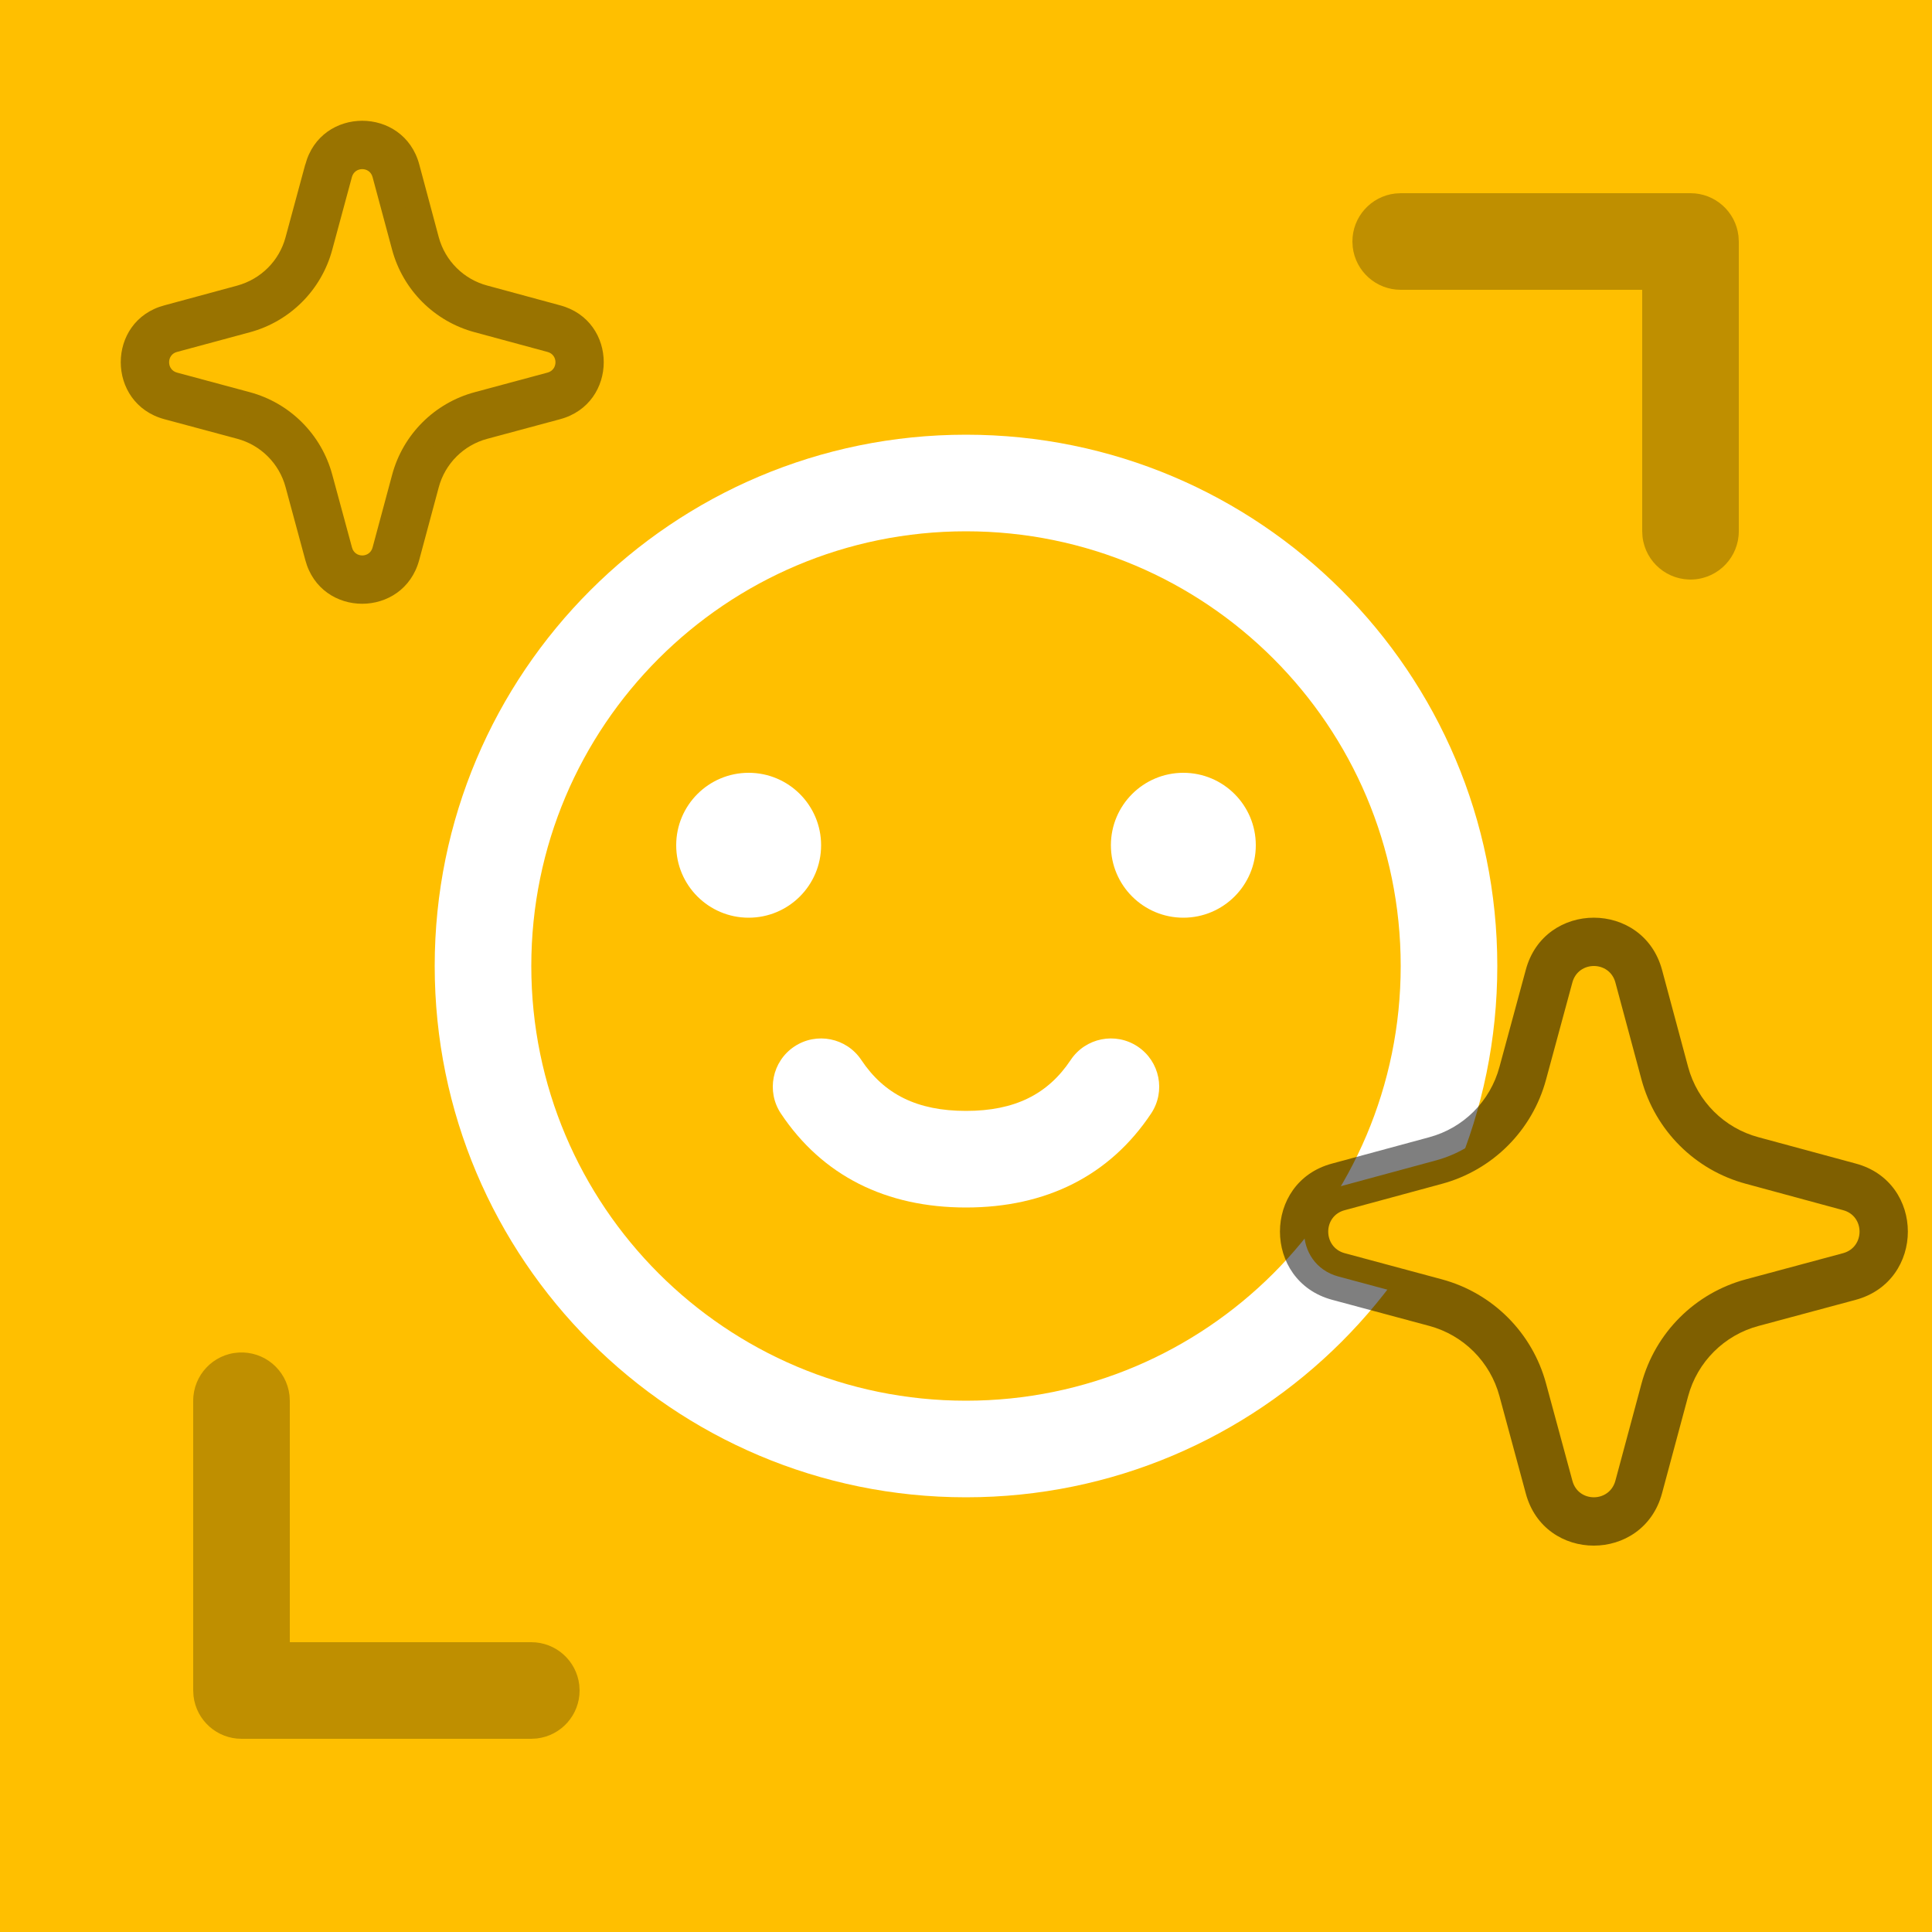
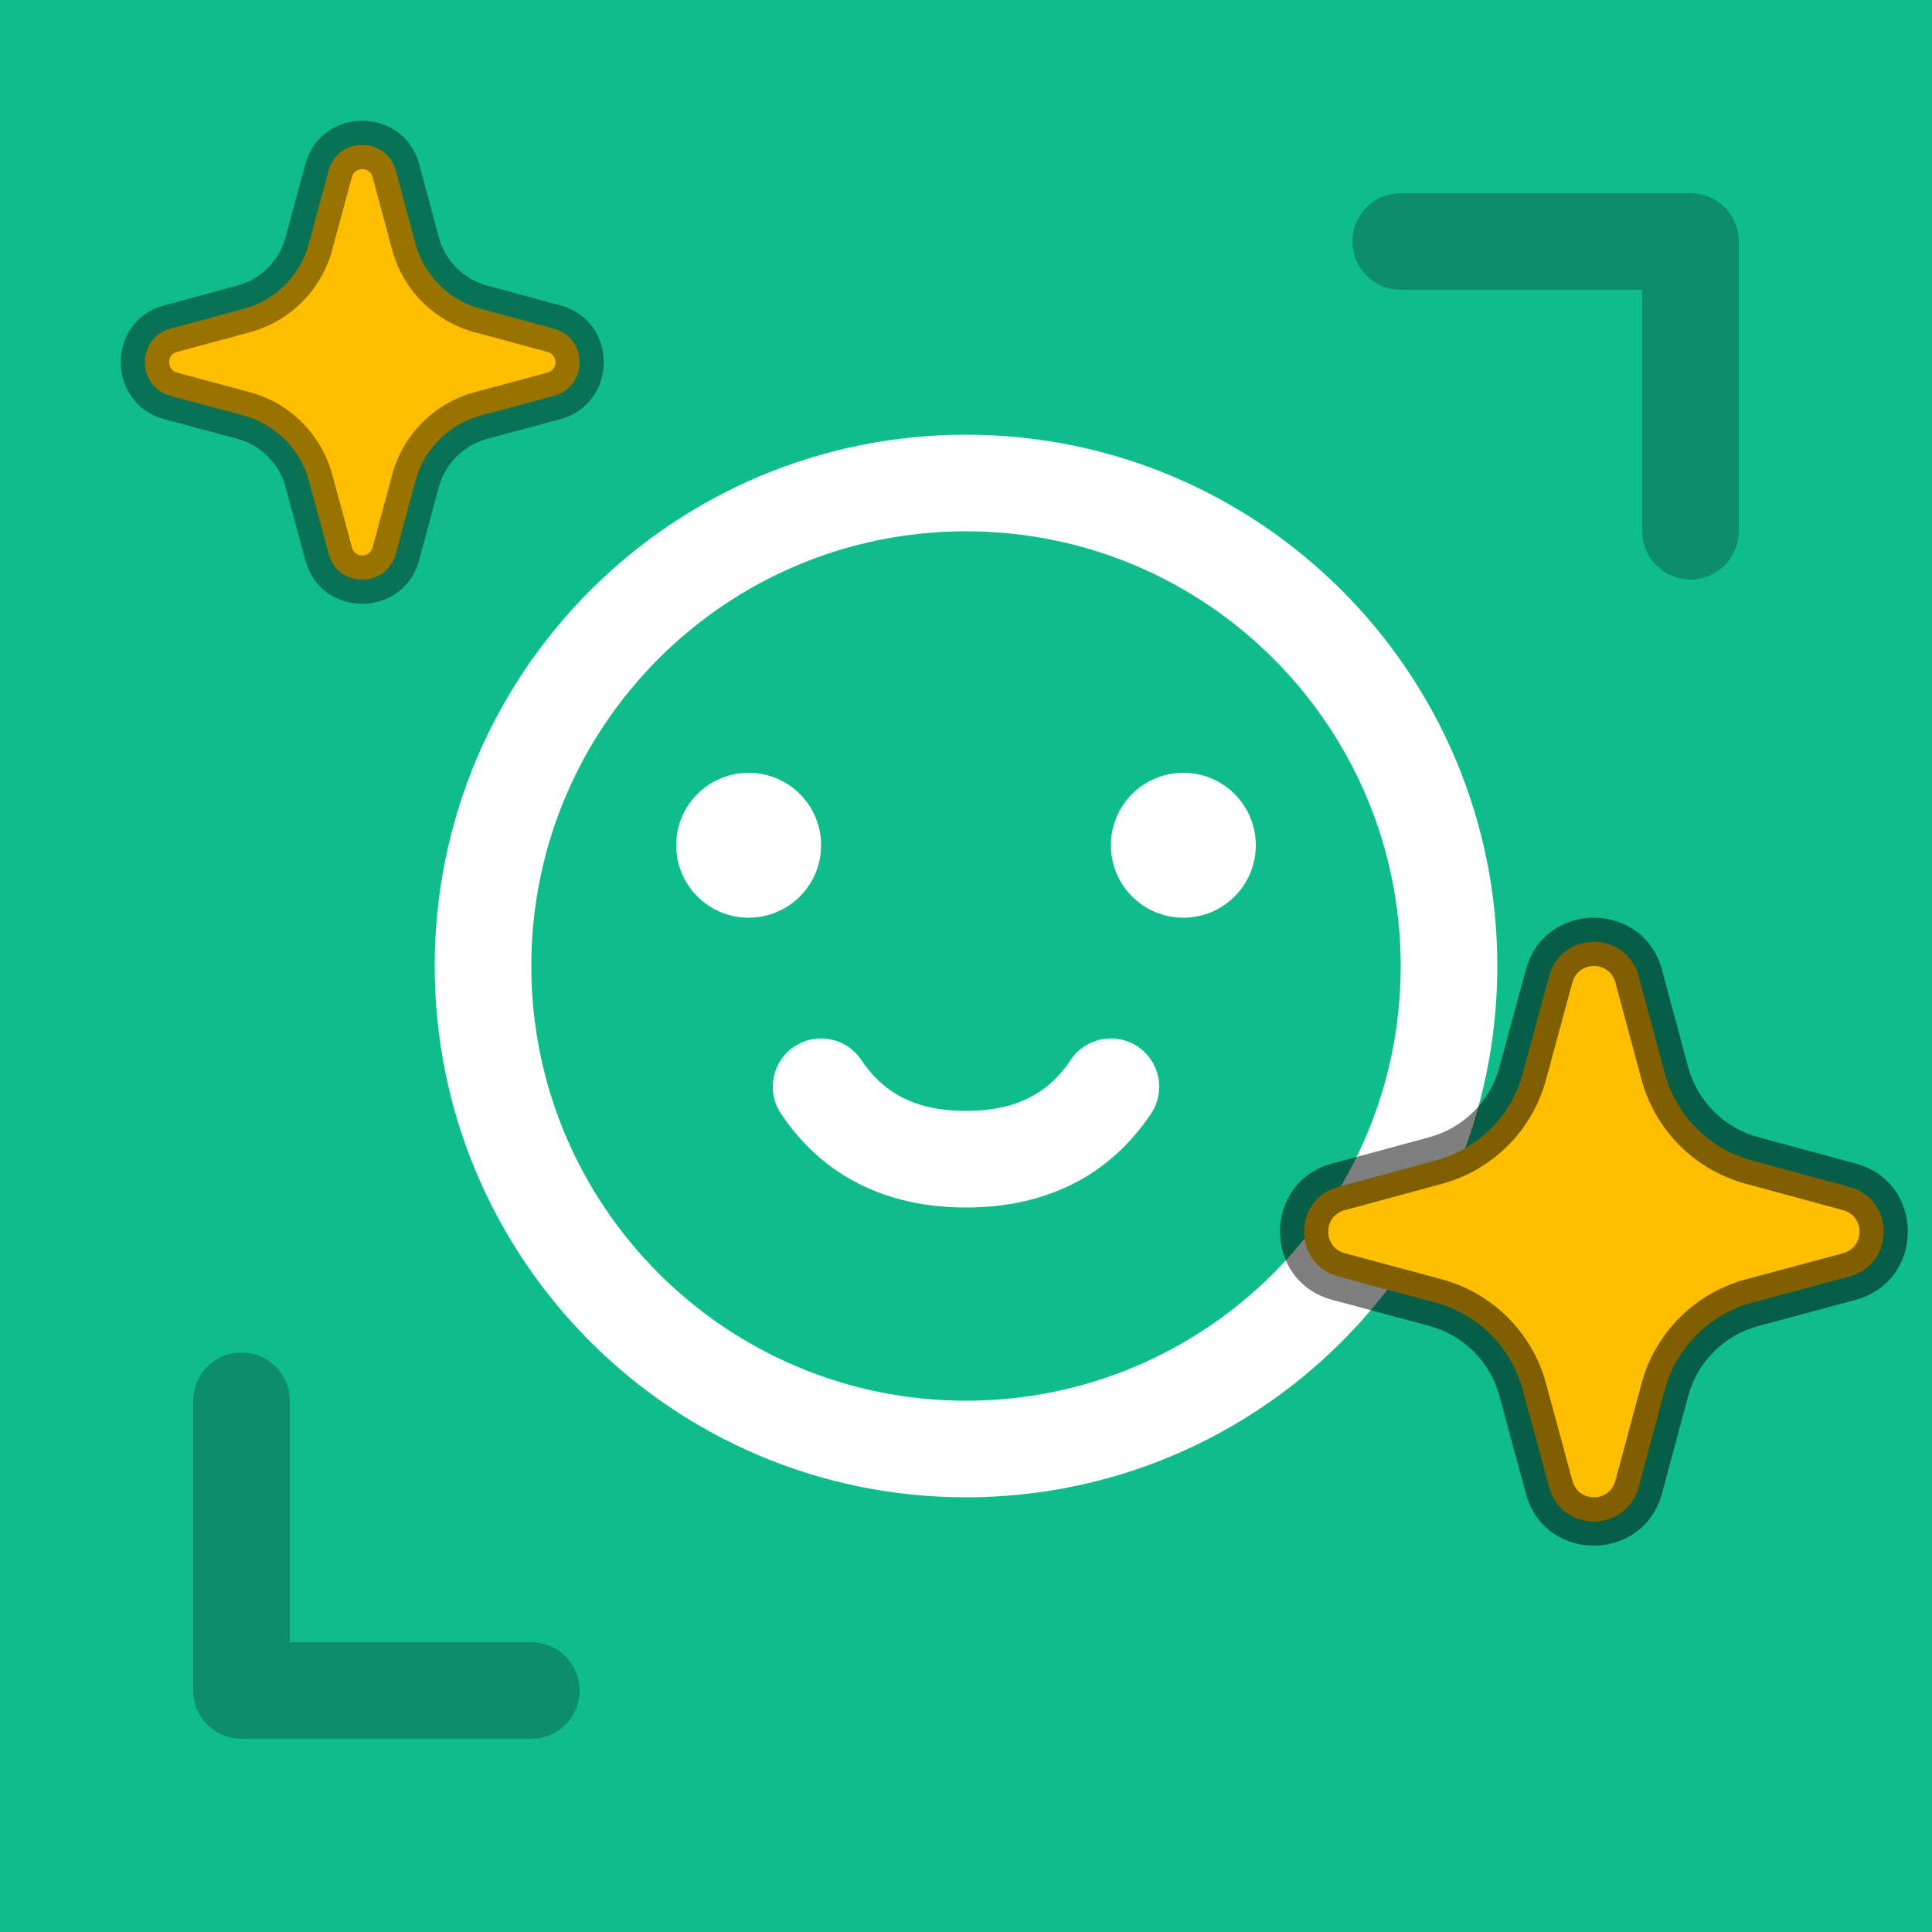
<svg xmlns="http://www.w3.org/2000/svg" width="40" height="40" style="background:#0fbd8c">
  <g fill="none" fill-rule="evenodd">
-     <path fill="#FFBF00" d="M0 0h40v40H0z" />
+     <path fill="#0fbd8c" d="M0 0h40v40H0z" />
    <circle cx="15.5" cy="17.5" r="1.5" fill="#fff" />
    <circle cx="24.5" cy="17.5" r="1.5" fill="#fff" />
    <path fill="#fff" fill-rule="nonzero" d="M20 9C13.925 9 9 13.925 9 20s4.925 11 11 11 11-4.925 11-11S26.075 9 20 9m0 2a9 9 0 1 1 0 18 9 9 0 0 1 0-18" />
    <path fill="#000" fill-opacity=".25" fill-rule="nonzero" d="M35 4a1 1 0 0 1 .993.883L36 5v6a1 1 0 0 1-1.993.117L34 11V6h-5a1 1 0 0 1-.993-.883L28 5a1 1 0 0 1 .883-.993L29 4zM5 36a1 1 0 0 1-.993-.883L4 35v-6a1 1 0 0 1 1.993-.117L6 29v5h5a1 1 0 0 1 .993.883L12 35a1 1 0 0 1-.883.993L11 36z" />
    <path fill="#ffbf00" d="M29.72 24.028a2.56 2.56 0 0 0 1.808-1.808l.544-2.009c.252-.948 1.6-.948 1.856 0l.54 2.009a2.56 2.56 0 0 0 1.813 1.808l2.008.544c.948.252.948 1.6 0 1.857l-2.008.54a2.56 2.56 0 0 0-1.813 1.808l-.54 2.009c-.256.952-1.604.952-1.856 0l-.544-2.009a2.56 2.56 0 0 0-1.809-1.808l-2.008-.54c-.948-.256-.948-1.605 0-1.857l2.008-.544zM5.04 6.396A1.92 1.92 0 0 0 6.396 5.04l.408-1.507c.189-.71 1.2-.71 1.392 0l.405 1.507a1.92 1.92 0 0 0 1.36 1.356l1.506.408c.71.19.71 1.2 0 1.393l-1.507.405a1.92 1.92 0 0 0-1.359 1.356l-.405 1.506c-.192.715-1.203.715-1.392 0l-.408-1.506A1.92 1.92 0 0 0 5.04 8.602l-1.507-.405c-.71-.192-.71-1.204 0-1.393z" />
    <path fill="#fff" fill-rule="nonzero" d="M22.168 21.945a1 1 0 1 1 1.664 1.11C22.974 24.342 21.658 25 20 25s-2.974-.658-3.832-1.945a1 1 0 1 1 1.664-1.11C18.307 22.658 18.992 23 20 23s1.693-.342 2.168-1.055" />
    <path fill="#000" fill-opacity=".5" fill-rule="nonzero" d="m31.589 20.083-.544 2.006a2.06 2.06 0 0 1-1.457 1.457l-2.008.544c-1.44.383-1.44 2.432 0 2.821l2.01.54a2.06 2.06 0 0 1 1.455 1.456l.544 2.01c.383 1.445 2.433 1.445 2.822-.001l.54-2.009a2.06 2.06 0 0 1 1.459-1.455l2.009-.54c1.442-.39 1.442-2.44-.002-2.823l-2.006-.543a2.06 2.06 0 0 1-1.46-1.455l-.54-2.01c-.39-1.442-2.439-1.442-2.822.002m1.856.259.54 2.008a3.06 3.06 0 0 0 2.165 2.16l2.008.545c.456.12.456.768 0 .891l-2.007.54a3.06 3.06 0 0 0-2.166 2.162l-.54 2.008c-.123.458-.769.458-.89.002l-.545-2.011a3.06 3.06 0 0 0-2.162-2.161l-2.007-.54c-.455-.123-.455-.77-.001-.89l2.01-.545a3.06 3.06 0 0 0 2.16-2.162l.544-2.007c.122-.456.769-.456.891 0" />
    <path fill="#000" fill-opacity=".4" fill-rule="nonzero" d="m6.32 3.405-.407 1.504c-.13.49-.511.87-1.004 1.005l-1.506.408c-1.204.32-1.204 2.032 0 2.357l1.507.405c.49.131.872.514 1.003 1.003l.408 1.508c.32 1.207 2.033 1.207 2.358 0l.405-1.507a1.42 1.42 0 0 1 1.005-1.003l1.508-.406c1.204-.325 1.204-2.037-.002-2.358l-1.504-.408a1.42 1.42 0 0 1-1.007-1.002L8.68 3.403c-.325-1.204-2.038-1.204-2.358.002zm1.393.259.405 1.506A2.42 2.42 0 0 0 9.83 6.879l1.507.408c.218.058.218.368 0 .427l-1.505.405a2.42 2.42 0 0 0-1.713 1.71l-.405 1.506c-.059.22-.368.22-.426.001l-.409-1.509a2.42 2.42 0 0 0-1.71-1.708l-1.505-.405c-.217-.059-.217-.37-.001-.427L5.17 6.88a2.42 2.42 0 0 0 1.709-1.71l.407-1.505c.059-.218.369-.218.427 0z" />
  </g>
</svg>
